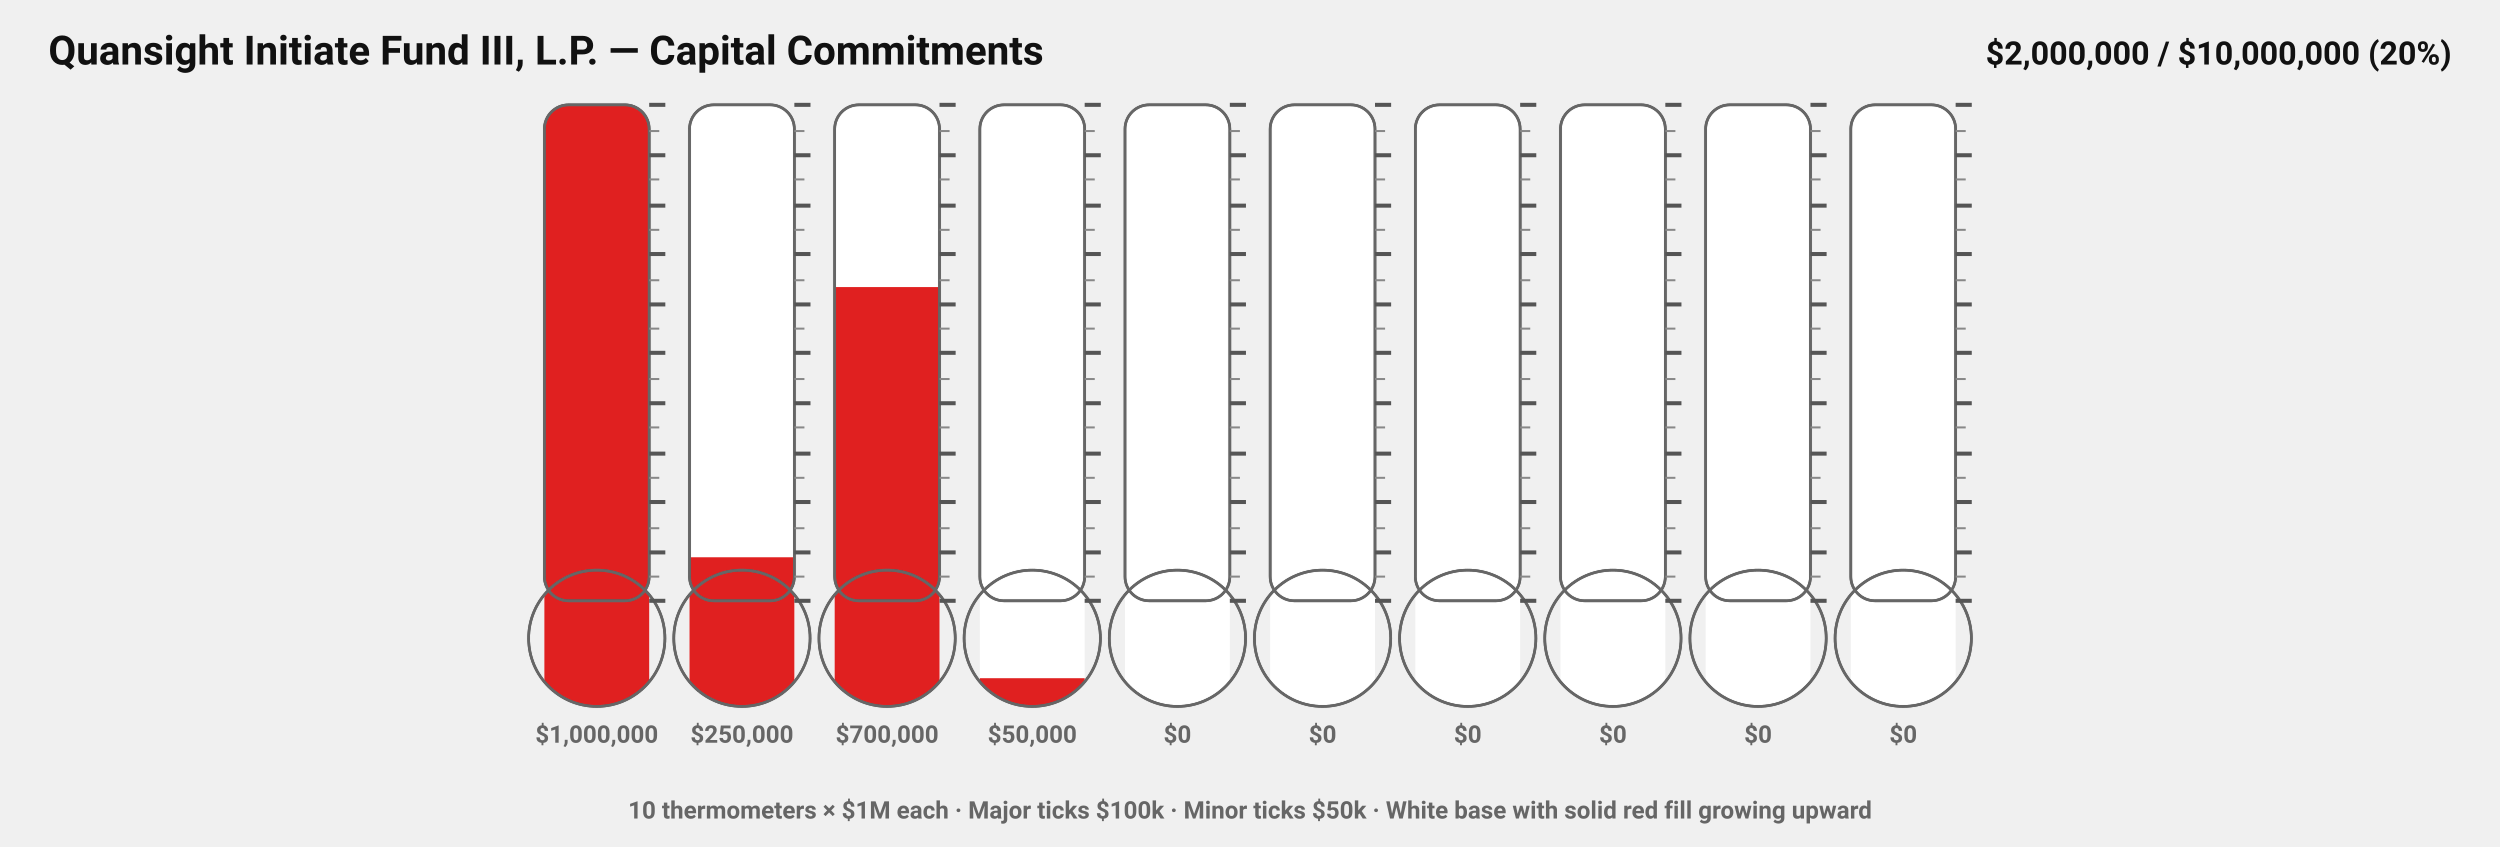
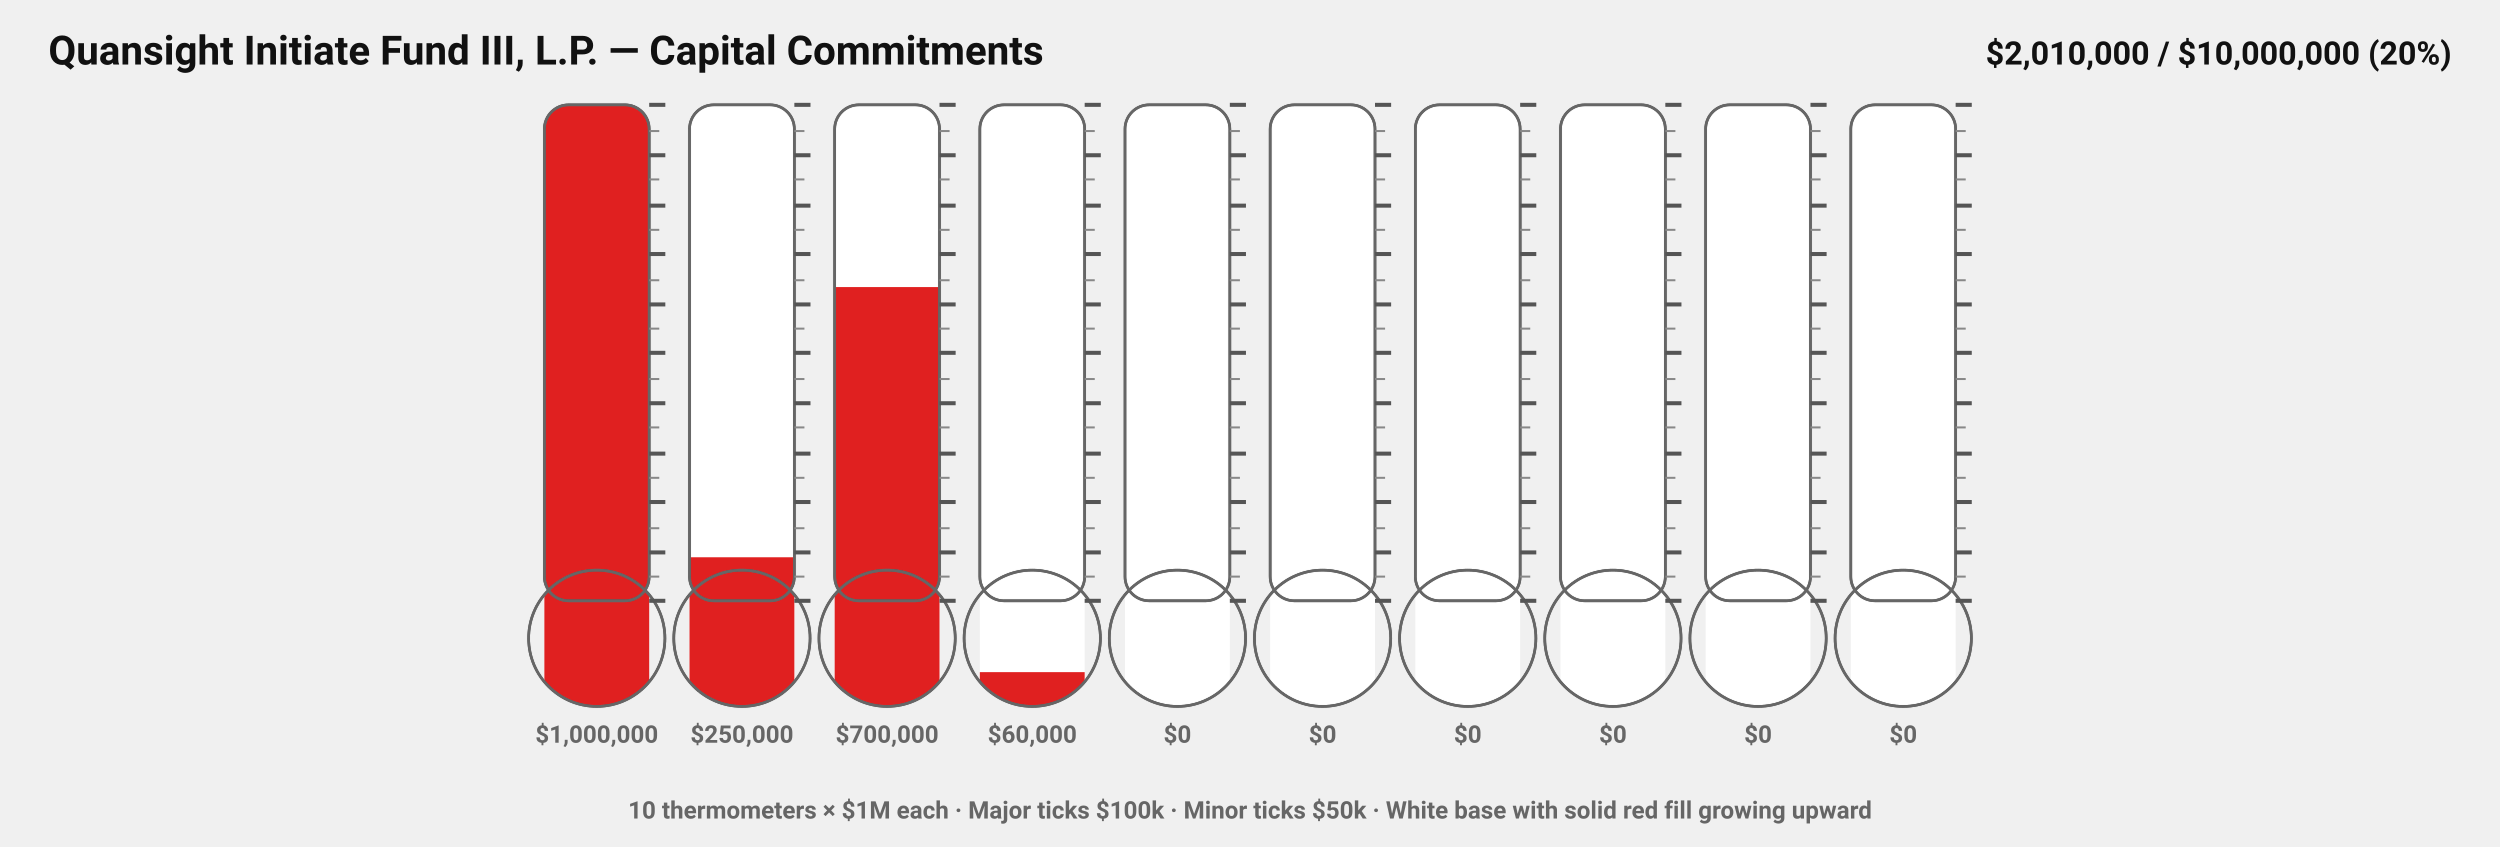
<svg xmlns="http://www.w3.org/2000/svg" width="1240" height="420" viewBox="0 0 1240 420">\n<defs>\n<style>.title{font:700 20px system-ui,-apple-system,Segoe UI,Roboto,sans-serif;fill:#111}.label{font:600 13px system-ui,-apple-system,Segoe UI,Roboto,sans-serif;fill:#222}.value{font:700 16px system-ui,-apple-system,Segoe UI,Roboto,sans-serif;fill:#111}.tickMajor{stroke:#555}.tickMinor{stroke:#888}.tube{fill:none;stroke:#666;stroke-width:1.3}.segLbl{font:600 12px system-ui,-apple-system,Segoe UI,Roboto,sans-serif;fill:#666}</style>\n<filter id="tubeFX" x="-25%" y="-25%" width="150%" height="150%" color-interpolation-filters="sRGB">
      <feGaussianBlur in="SourceAlpha" stdDeviation="1.0" result="blur" />
      <feOffset dy="0.5" result="offsetBlur" />
      <feComposite in="offsetBlur" in2="SourceAlpha" operator="arithmetic" k2="-1" k3="1" result="innerShadow" />
      <feColorMatrix in="innerShadow" type="matrix" values="0 0 0 0 0  0 0 0 0 0  0 0 0 0 0  0 0 0 0.30 0" result="innerShadowColor" />
      <feComposite in="SourceGraphic" in2="innerShadowColor" operator="over" result="withInner" />
      <feGaussianBlur in="withInner" stdDeviation="0.35" result="glow" />
      <feMerge>
        <feMergeNode in="glow" />
        <feMergeNode in="withInner" />
      </feMerge>
-     </filter>\n</defs>\n<text x="24" y="32" class="title">Quansight Initiate Fund III, L.P. — Capital Commitments</text>\n<text x="1216" y="32" class="value" text-anchor="end">$2,000,000 / $10,000,000 (20%)</text>\n<clipPath id="clipShape0">
+     </filter>\n</defs>\n<text x="24" y="32" class="title">Quansight Initiate Fund III, L.P. — Capital Commitments</text>\n<text x="1216" y="32" class="value" text-anchor="end">$2,010,000 / $10,000,000 (20%)</text>\n<clipPath id="clipShape0">
    <rect x="270" y="52" rx="12" ry="12" width="52" height="246" />
    <circle cx="296.0" cy="316.59" r="33.8" />
  </clipPath>\n<g clip-path="url(#clipShape0)">
    <rect x="270" y="52" width="52" height="298.39" fill="#ffffff" />
  </g>\n<clipPath id="clipLevel0">
    <rect x="268" y="52.39" width="56" height="298" />
  </clipPath>\n<g clip-path="url(#clipShape0)">
    <rect x="270" y="52" width="52" height="298.39" fill="#e02020" clip-path="url(#clipLevel0)" />
  </g>\n<g filter="url(#tubeFX)">
    <rect x="270" y="52" rx="12" ry="12" width="52" height="246" class="tube" />
    <circle cx="296.0" cy="316.59" r="33.8" class="tube" />
  </g>\n<line x1="322" y1="298" x2="330" y2="298" class="tickMajor" stroke-width="2" />\n<line x1="322" y1="274" x2="330" y2="274" class="tickMajor" stroke-width="2" />\n<line x1="322" y1="249" x2="330" y2="249" class="tickMajor" stroke-width="2" />\n<line x1="322" y1="225" x2="330" y2="225" class="tickMajor" stroke-width="2" />\n<line x1="322" y1="200" x2="330" y2="200" class="tickMajor" stroke-width="2" />\n<line x1="322" y1="175" x2="330" y2="175" class="tickMajor" stroke-width="2" />\n<line x1="322" y1="151" x2="330" y2="151" class="tickMajor" stroke-width="2" />\n<line x1="322" y1="126" x2="330" y2="126" class="tickMajor" stroke-width="2" />\n<line x1="322" y1="102" x2="330" y2="102" class="tickMajor" stroke-width="2" />\n<line x1="322" y1="77" x2="330" y2="77" class="tickMajor" stroke-width="2" />\n<line x1="322" y1="52" x2="330" y2="52" class="tickMajor" stroke-width="2" />\n<line x1="322" y1="286" x2="327" y2="286" class="tickMinor" stroke-width="1" />\n<line x1="322" y1="262" x2="327" y2="262" class="tickMinor" stroke-width="1" />\n<line x1="322" y1="237" x2="327" y2="237" class="tickMinor" stroke-width="1" />\n<line x1="322" y1="212" x2="327" y2="212" class="tickMinor" stroke-width="1" />\n<line x1="322" y1="188" x2="327" y2="188" class="tickMinor" stroke-width="1" />\n<line x1="322" y1="163" x2="327" y2="163" class="tickMinor" stroke-width="1" />\n<line x1="322" y1="139" x2="327" y2="139" class="tickMinor" stroke-width="1" />\n<line x1="322" y1="114" x2="327" y2="114" class="tickMinor" stroke-width="1" />\n<line x1="322" y1="89" x2="327" y2="89" class="tickMinor" stroke-width="1" />\n<line x1="322" y1="65" x2="327" y2="65" class="tickMinor" stroke-width="1" />\n<text x="296.0" y="368.39" class="segLbl" text-anchor="middle">$1,000,000</text>\n<clipPath id="clipShape1">
    <rect x="342" y="52" rx="12" ry="12" width="52" height="246" />
    <circle cx="368.0" cy="316.59" r="33.8" />
  </clipPath>\n<g clip-path="url(#clipShape1)">
    <rect x="342" y="52" width="52" height="298.39" fill="#ffffff" />
  </g>\n<clipPath id="clipLevel1">
    <rect x="340" y="276.39" width="56" height="74" />
  </clipPath>\n<g clip-path="url(#clipShape1)">
    <rect x="342" y="52" width="52" height="298.39" fill="#e02020" clip-path="url(#clipLevel1)" />
  </g>\n<g filter="url(#tubeFX)">
    <rect x="342" y="52" rx="12" ry="12" width="52" height="246" class="tube" />
    <circle cx="368.0" cy="316.59" r="33.8" class="tube" />
  </g>\n<line x1="394" y1="298" x2="402" y2="298" class="tickMajor" stroke-width="2" />\n<line x1="394" y1="274" x2="402" y2="274" class="tickMajor" stroke-width="2" />\n<line x1="394" y1="249" x2="402" y2="249" class="tickMajor" stroke-width="2" />\n<line x1="394" y1="225" x2="402" y2="225" class="tickMajor" stroke-width="2" />\n<line x1="394" y1="200" x2="402" y2="200" class="tickMajor" stroke-width="2" />\n<line x1="394" y1="175" x2="402" y2="175" class="tickMajor" stroke-width="2" />\n<line x1="394" y1="151" x2="402" y2="151" class="tickMajor" stroke-width="2" />\n<line x1="394" y1="126" x2="402" y2="126" class="tickMajor" stroke-width="2" />\n<line x1="394" y1="102" x2="402" y2="102" class="tickMajor" stroke-width="2" />\n<line x1="394" y1="77" x2="402" y2="77" class="tickMajor" stroke-width="2" />\n<line x1="394" y1="52" x2="402" y2="52" class="tickMajor" stroke-width="2" />\n<line x1="394" y1="286" x2="399" y2="286" class="tickMinor" stroke-width="1" />\n<line x1="394" y1="262" x2="399" y2="262" class="tickMinor" stroke-width="1" />\n<line x1="394" y1="237" x2="399" y2="237" class="tickMinor" stroke-width="1" />\n<line x1="394" y1="212" x2="399" y2="212" class="tickMinor" stroke-width="1" />\n<line x1="394" y1="188" x2="399" y2="188" class="tickMinor" stroke-width="1" />\n<line x1="394" y1="163" x2="399" y2="163" class="tickMinor" stroke-width="1" />\n<line x1="394" y1="139" x2="399" y2="139" class="tickMinor" stroke-width="1" />\n<line x1="394" y1="114" x2="399" y2="114" class="tickMinor" stroke-width="1" />\n<line x1="394" y1="89" x2="399" y2="89" class="tickMinor" stroke-width="1" />\n<line x1="394" y1="65" x2="399" y2="65" class="tickMinor" stroke-width="1" />\n<text x="368.0" y="368.39" class="segLbl" text-anchor="middle">$250,000</text>\n<clipPath id="clipShape2">
    <rect x="414" y="52" rx="12" ry="12" width="52" height="246" />
    <circle cx="440.0" cy="316.59" r="33.8" />
  </clipPath>\n<g clip-path="url(#clipShape2)">
    <rect x="414" y="52" width="52" height="298.39" fill="#ffffff" />
  </g>\n<clipPath id="clipLevel2">
    <rect x="412" y="142.39" width="56" height="208" />
  </clipPath>\n<g clip-path="url(#clipShape2)">
    <rect x="414" y="52" width="52" height="298.39" fill="#e02020" clip-path="url(#clipLevel2)" />
  </g>\n<g filter="url(#tubeFX)">
    <rect x="414" y="52" rx="12" ry="12" width="52" height="246" class="tube" />
    <circle cx="440.0" cy="316.59" r="33.8" class="tube" />
  </g>\n<line x1="466" y1="298" x2="474" y2="298" class="tickMajor" stroke-width="2" />\n<line x1="466" y1="274" x2="474" y2="274" class="tickMajor" stroke-width="2" />\n<line x1="466" y1="249" x2="474" y2="249" class="tickMajor" stroke-width="2" />\n<line x1="466" y1="225" x2="474" y2="225" class="tickMajor" stroke-width="2" />\n<line x1="466" y1="200" x2="474" y2="200" class="tickMajor" stroke-width="2" />\n<line x1="466" y1="175" x2="474" y2="175" class="tickMajor" stroke-width="2" />\n<line x1="466" y1="151" x2="474" y2="151" class="tickMajor" stroke-width="2" />\n<line x1="466" y1="126" x2="474" y2="126" class="tickMajor" stroke-width="2" />\n<line x1="466" y1="102" x2="474" y2="102" class="tickMajor" stroke-width="2" />\n<line x1="466" y1="77" x2="474" y2="77" class="tickMajor" stroke-width="2" />\n<line x1="466" y1="52" x2="474" y2="52" class="tickMajor" stroke-width="2" />\n<line x1="466" y1="286" x2="471" y2="286" class="tickMinor" stroke-width="1" />\n<line x1="466" y1="262" x2="471" y2="262" class="tickMinor" stroke-width="1" />\n<line x1="466" y1="237" x2="471" y2="237" class="tickMinor" stroke-width="1" />\n<line x1="466" y1="212" x2="471" y2="212" class="tickMinor" stroke-width="1" />\n<line x1="466" y1="188" x2="471" y2="188" class="tickMinor" stroke-width="1" />\n<line x1="466" y1="163" x2="471" y2="163" class="tickMinor" stroke-width="1" />\n<line x1="466" y1="139" x2="471" y2="139" class="tickMinor" stroke-width="1" />\n<line x1="466" y1="114" x2="471" y2="114" class="tickMinor" stroke-width="1" />\n<line x1="466" y1="89" x2="471" y2="89" class="tickMinor" stroke-width="1" />\n<line x1="466" y1="65" x2="471" y2="65" class="tickMinor" stroke-width="1" />\n<text x="440.0" y="368.39" class="segLbl" text-anchor="middle">$700,000</text>\n<clipPath id="clipShape3">
    <rect x="486" y="52" rx="12" ry="12" width="52" height="246" />
    <circle cx="512.0" cy="316.59" r="33.8" />
  </clipPath>\n<g clip-path="url(#clipShape3)">
    <rect x="486" y="52" width="52" height="298.39" fill="#ffffff" />
  </g>\n<clipPath id="clipLevel3">
-     <rect x="484" y="336.39" width="56" height="14" />
+     <rect x="484" y="333.39" width="56" height="17" />
  </clipPath>\n<g clip-path="url(#clipShape3)">
    <rect x="486" y="52" width="52" height="298.39" fill="#e02020" clip-path="url(#clipLevel3)" />
  </g>\n<g filter="url(#tubeFX)">
    <rect x="486" y="52" rx="12" ry="12" width="52" height="246" class="tube" />
    <circle cx="512.0" cy="316.59" r="33.8" class="tube" />
-   </g>\n<line x1="538" y1="298" x2="546" y2="298" class="tickMajor" stroke-width="2" />\n<line x1="538" y1="274" x2="546" y2="274" class="tickMajor" stroke-width="2" />\n<line x1="538" y1="249" x2="546" y2="249" class="tickMajor" stroke-width="2" />\n<line x1="538" y1="225" x2="546" y2="225" class="tickMajor" stroke-width="2" />\n<line x1="538" y1="200" x2="546" y2="200" class="tickMajor" stroke-width="2" />\n<line x1="538" y1="175" x2="546" y2="175" class="tickMajor" stroke-width="2" />\n<line x1="538" y1="151" x2="546" y2="151" class="tickMajor" stroke-width="2" />\n<line x1="538" y1="126" x2="546" y2="126" class="tickMajor" stroke-width="2" />\n<line x1="538" y1="102" x2="546" y2="102" class="tickMajor" stroke-width="2" />\n<line x1="538" y1="77" x2="546" y2="77" class="tickMajor" stroke-width="2" />\n<line x1="538" y1="52" x2="546" y2="52" class="tickMajor" stroke-width="2" />\n<line x1="538" y1="286" x2="543" y2="286" class="tickMinor" stroke-width="1" />\n<line x1="538" y1="262" x2="543" y2="262" class="tickMinor" stroke-width="1" />\n<line x1="538" y1="237" x2="543" y2="237" class="tickMinor" stroke-width="1" />\n<line x1="538" y1="212" x2="543" y2="212" class="tickMinor" stroke-width="1" />\n<line x1="538" y1="188" x2="543" y2="188" class="tickMinor" stroke-width="1" />\n<line x1="538" y1="163" x2="543" y2="163" class="tickMinor" stroke-width="1" />\n<line x1="538" y1="139" x2="543" y2="139" class="tickMinor" stroke-width="1" />\n<line x1="538" y1="114" x2="543" y2="114" class="tickMinor" stroke-width="1" />\n<line x1="538" y1="89" x2="543" y2="89" class="tickMinor" stroke-width="1" />\n<line x1="538" y1="65" x2="543" y2="65" class="tickMinor" stroke-width="1" />\n<text x="512.0" y="368.39" class="segLbl" text-anchor="middle">$50,000</text>\n<clipPath id="clipShape4">
+   </g>\n<line x1="538" y1="298" x2="546" y2="298" class="tickMajor" stroke-width="2" />\n<line x1="538" y1="274" x2="546" y2="274" class="tickMajor" stroke-width="2" />\n<line x1="538" y1="249" x2="546" y2="249" class="tickMajor" stroke-width="2" />\n<line x1="538" y1="225" x2="546" y2="225" class="tickMajor" stroke-width="2" />\n<line x1="538" y1="200" x2="546" y2="200" class="tickMajor" stroke-width="2" />\n<line x1="538" y1="175" x2="546" y2="175" class="tickMajor" stroke-width="2" />\n<line x1="538" y1="151" x2="546" y2="151" class="tickMajor" stroke-width="2" />\n<line x1="538" y1="126" x2="546" y2="126" class="tickMajor" stroke-width="2" />\n<line x1="538" y1="102" x2="546" y2="102" class="tickMajor" stroke-width="2" />\n<line x1="538" y1="77" x2="546" y2="77" class="tickMajor" stroke-width="2" />\n<line x1="538" y1="52" x2="546" y2="52" class="tickMajor" stroke-width="2" />\n<line x1="538" y1="286" x2="543" y2="286" class="tickMinor" stroke-width="1" />\n<line x1="538" y1="262" x2="543" y2="262" class="tickMinor" stroke-width="1" />\n<line x1="538" y1="237" x2="543" y2="237" class="tickMinor" stroke-width="1" />\n<line x1="538" y1="212" x2="543" y2="212" class="tickMinor" stroke-width="1" />\n<line x1="538" y1="188" x2="543" y2="188" class="tickMinor" stroke-width="1" />\n<line x1="538" y1="163" x2="543" y2="163" class="tickMinor" stroke-width="1" />\n<line x1="538" y1="139" x2="543" y2="139" class="tickMinor" stroke-width="1" />\n<line x1="538" y1="114" x2="543" y2="114" class="tickMinor" stroke-width="1" />\n<line x1="538" y1="89" x2="543" y2="89" class="tickMinor" stroke-width="1" />\n<line x1="538" y1="65" x2="543" y2="65" class="tickMinor" stroke-width="1" />\n<text x="512.0" y="368.39" class="segLbl" text-anchor="middle">$60,000</text>\n<clipPath id="clipShape4">
    <rect x="558" y="52" rx="12" ry="12" width="52" height="246" />
    <circle cx="584.0" cy="316.59" r="33.8" />
  </clipPath>\n<g clip-path="url(#clipShape4)">
    <rect x="558" y="52" width="52" height="298.39" fill="#ffffff" />
  </g>\n<clipPath id="clipLevel4">
    <rect x="556" y="350.39" width="56" height="0" />
  </clipPath>\n<g clip-path="url(#clipShape4)">
    <rect x="558" y="52" width="52" height="298.39" fill="#e02020" clip-path="url(#clipLevel4)" />
  </g>\n<g filter="url(#tubeFX)">
    <rect x="558" y="52" rx="12" ry="12" width="52" height="246" class="tube" />
    <circle cx="584.0" cy="316.59" r="33.8" class="tube" />
  </g>\n<line x1="610" y1="298" x2="618" y2="298" class="tickMajor" stroke-width="2" />\n<line x1="610" y1="274" x2="618" y2="274" class="tickMajor" stroke-width="2" />\n<line x1="610" y1="249" x2="618" y2="249" class="tickMajor" stroke-width="2" />\n<line x1="610" y1="225" x2="618" y2="225" class="tickMajor" stroke-width="2" />\n<line x1="610" y1="200" x2="618" y2="200" class="tickMajor" stroke-width="2" />\n<line x1="610" y1="175" x2="618" y2="175" class="tickMajor" stroke-width="2" />\n<line x1="610" y1="151" x2="618" y2="151" class="tickMajor" stroke-width="2" />\n<line x1="610" y1="126" x2="618" y2="126" class="tickMajor" stroke-width="2" />\n<line x1="610" y1="102" x2="618" y2="102" class="tickMajor" stroke-width="2" />\n<line x1="610" y1="77" x2="618" y2="77" class="tickMajor" stroke-width="2" />\n<line x1="610" y1="52" x2="618" y2="52" class="tickMajor" stroke-width="2" />\n<line x1="610" y1="286" x2="615" y2="286" class="tickMinor" stroke-width="1" />\n<line x1="610" y1="262" x2="615" y2="262" class="tickMinor" stroke-width="1" />\n<line x1="610" y1="237" x2="615" y2="237" class="tickMinor" stroke-width="1" />\n<line x1="610" y1="212" x2="615" y2="212" class="tickMinor" stroke-width="1" />\n<line x1="610" y1="188" x2="615" y2="188" class="tickMinor" stroke-width="1" />\n<line x1="610" y1="163" x2="615" y2="163" class="tickMinor" stroke-width="1" />\n<line x1="610" y1="139" x2="615" y2="139" class="tickMinor" stroke-width="1" />\n<line x1="610" y1="114" x2="615" y2="114" class="tickMinor" stroke-width="1" />\n<line x1="610" y1="89" x2="615" y2="89" class="tickMinor" stroke-width="1" />\n<line x1="610" y1="65" x2="615" y2="65" class="tickMinor" stroke-width="1" />\n<text x="584.0" y="368.39" class="segLbl" text-anchor="middle">$0</text>\n<clipPath id="clipShape5">
    <rect x="630" y="52" rx="12" ry="12" width="52" height="246" />
    <circle cx="656.0" cy="316.59" r="33.8" />
  </clipPath>\n<g clip-path="url(#clipShape5)">
    <rect x="630" y="52" width="52" height="298.39" fill="#ffffff" />
  </g>\n<clipPath id="clipLevel5">
    <rect x="628" y="350.39" width="56" height="0" />
  </clipPath>\n<g clip-path="url(#clipShape5)">
    <rect x="630" y="52" width="52" height="298.39" fill="#e02020" clip-path="url(#clipLevel5)" />
  </g>\n<g filter="url(#tubeFX)">
    <rect x="630" y="52" rx="12" ry="12" width="52" height="246" class="tube" />
    <circle cx="656.0" cy="316.59" r="33.8" class="tube" />
  </g>\n<line x1="682" y1="298" x2="690" y2="298" class="tickMajor" stroke-width="2" />\n<line x1="682" y1="274" x2="690" y2="274" class="tickMajor" stroke-width="2" />\n<line x1="682" y1="249" x2="690" y2="249" class="tickMajor" stroke-width="2" />\n<line x1="682" y1="225" x2="690" y2="225" class="tickMajor" stroke-width="2" />\n<line x1="682" y1="200" x2="690" y2="200" class="tickMajor" stroke-width="2" />\n<line x1="682" y1="175" x2="690" y2="175" class="tickMajor" stroke-width="2" />\n<line x1="682" y1="151" x2="690" y2="151" class="tickMajor" stroke-width="2" />\n<line x1="682" y1="126" x2="690" y2="126" class="tickMajor" stroke-width="2" />\n<line x1="682" y1="102" x2="690" y2="102" class="tickMajor" stroke-width="2" />\n<line x1="682" y1="77" x2="690" y2="77" class="tickMajor" stroke-width="2" />\n<line x1="682" y1="52" x2="690" y2="52" class="tickMajor" stroke-width="2" />\n<line x1="682" y1="286" x2="687" y2="286" class="tickMinor" stroke-width="1" />\n<line x1="682" y1="262" x2="687" y2="262" class="tickMinor" stroke-width="1" />\n<line x1="682" y1="237" x2="687" y2="237" class="tickMinor" stroke-width="1" />\n<line x1="682" y1="212" x2="687" y2="212" class="tickMinor" stroke-width="1" />\n<line x1="682" y1="188" x2="687" y2="188" class="tickMinor" stroke-width="1" />\n<line x1="682" y1="163" x2="687" y2="163" class="tickMinor" stroke-width="1" />\n<line x1="682" y1="139" x2="687" y2="139" class="tickMinor" stroke-width="1" />\n<line x1="682" y1="114" x2="687" y2="114" class="tickMinor" stroke-width="1" />\n<line x1="682" y1="89" x2="687" y2="89" class="tickMinor" stroke-width="1" />\n<line x1="682" y1="65" x2="687" y2="65" class="tickMinor" stroke-width="1" />\n<text x="656.0" y="368.39" class="segLbl" text-anchor="middle">$0</text>\n<clipPath id="clipShape6">
    <rect x="702" y="52" rx="12" ry="12" width="52" height="246" />
    <circle cx="728.0" cy="316.59" r="33.8" />
  </clipPath>\n<g clip-path="url(#clipShape6)">
    <rect x="702" y="52" width="52" height="298.39" fill="#ffffff" />
  </g>\n<clipPath id="clipLevel6">
    <rect x="700" y="350.39" width="56" height="0" />
  </clipPath>\n<g clip-path="url(#clipShape6)">
    <rect x="702" y="52" width="52" height="298.39" fill="#e02020" clip-path="url(#clipLevel6)" />
  </g>\n<g filter="url(#tubeFX)">
    <rect x="702" y="52" rx="12" ry="12" width="52" height="246" class="tube" />
    <circle cx="728.0" cy="316.59" r="33.8" class="tube" />
  </g>\n<line x1="754" y1="298" x2="762" y2="298" class="tickMajor" stroke-width="2" />\n<line x1="754" y1="274" x2="762" y2="274" class="tickMajor" stroke-width="2" />\n<line x1="754" y1="249" x2="762" y2="249" class="tickMajor" stroke-width="2" />\n<line x1="754" y1="225" x2="762" y2="225" class="tickMajor" stroke-width="2" />\n<line x1="754" y1="200" x2="762" y2="200" class="tickMajor" stroke-width="2" />\n<line x1="754" y1="175" x2="762" y2="175" class="tickMajor" stroke-width="2" />\n<line x1="754" y1="151" x2="762" y2="151" class="tickMajor" stroke-width="2" />\n<line x1="754" y1="126" x2="762" y2="126" class="tickMajor" stroke-width="2" />\n<line x1="754" y1="102" x2="762" y2="102" class="tickMajor" stroke-width="2" />\n<line x1="754" y1="77" x2="762" y2="77" class="tickMajor" stroke-width="2" />\n<line x1="754" y1="52" x2="762" y2="52" class="tickMajor" stroke-width="2" />\n<line x1="754" y1="286" x2="759" y2="286" class="tickMinor" stroke-width="1" />\n<line x1="754" y1="262" x2="759" y2="262" class="tickMinor" stroke-width="1" />\n<line x1="754" y1="237" x2="759" y2="237" class="tickMinor" stroke-width="1" />\n<line x1="754" y1="212" x2="759" y2="212" class="tickMinor" stroke-width="1" />\n<line x1="754" y1="188" x2="759" y2="188" class="tickMinor" stroke-width="1" />\n<line x1="754" y1="163" x2="759" y2="163" class="tickMinor" stroke-width="1" />\n<line x1="754" y1="139" x2="759" y2="139" class="tickMinor" stroke-width="1" />\n<line x1="754" y1="114" x2="759" y2="114" class="tickMinor" stroke-width="1" />\n<line x1="754" y1="89" x2="759" y2="89" class="tickMinor" stroke-width="1" />\n<line x1="754" y1="65" x2="759" y2="65" class="tickMinor" stroke-width="1" />\n<text x="728.0" y="368.39" class="segLbl" text-anchor="middle">$0</text>\n<clipPath id="clipShape7">
    <rect x="774" y="52" rx="12" ry="12" width="52" height="246" />
    <circle cx="800.0" cy="316.59" r="33.8" />
  </clipPath>\n<g clip-path="url(#clipShape7)">
    <rect x="774" y="52" width="52" height="298.39" fill="#ffffff" />
  </g>\n<clipPath id="clipLevel7">
    <rect x="772" y="350.39" width="56" height="0" />
  </clipPath>\n<g clip-path="url(#clipShape7)">
    <rect x="774" y="52" width="52" height="298.39" fill="#e02020" clip-path="url(#clipLevel7)" />
  </g>\n<g filter="url(#tubeFX)">
    <rect x="774" y="52" rx="12" ry="12" width="52" height="246" class="tube" />
    <circle cx="800.0" cy="316.59" r="33.8" class="tube" />
  </g>\n<line x1="826" y1="298" x2="834" y2="298" class="tickMajor" stroke-width="2" />\n<line x1="826" y1="274" x2="834" y2="274" class="tickMajor" stroke-width="2" />\n<line x1="826" y1="249" x2="834" y2="249" class="tickMajor" stroke-width="2" />\n<line x1="826" y1="225" x2="834" y2="225" class="tickMajor" stroke-width="2" />\n<line x1="826" y1="200" x2="834" y2="200" class="tickMajor" stroke-width="2" />\n<line x1="826" y1="175" x2="834" y2="175" class="tickMajor" stroke-width="2" />\n<line x1="826" y1="151" x2="834" y2="151" class="tickMajor" stroke-width="2" />\n<line x1="826" y1="126" x2="834" y2="126" class="tickMajor" stroke-width="2" />\n<line x1="826" y1="102" x2="834" y2="102" class="tickMajor" stroke-width="2" />\n<line x1="826" y1="77" x2="834" y2="77" class="tickMajor" stroke-width="2" />\n<line x1="826" y1="52" x2="834" y2="52" class="tickMajor" stroke-width="2" />\n<line x1="826" y1="286" x2="831" y2="286" class="tickMinor" stroke-width="1" />\n<line x1="826" y1="262" x2="831" y2="262" class="tickMinor" stroke-width="1" />\n<line x1="826" y1="237" x2="831" y2="237" class="tickMinor" stroke-width="1" />\n<line x1="826" y1="212" x2="831" y2="212" class="tickMinor" stroke-width="1" />\n<line x1="826" y1="188" x2="831" y2="188" class="tickMinor" stroke-width="1" />\n<line x1="826" y1="163" x2="831" y2="163" class="tickMinor" stroke-width="1" />\n<line x1="826" y1="139" x2="831" y2="139" class="tickMinor" stroke-width="1" />\n<line x1="826" y1="114" x2="831" y2="114" class="tickMinor" stroke-width="1" />\n<line x1="826" y1="89" x2="831" y2="89" class="tickMinor" stroke-width="1" />\n<line x1="826" y1="65" x2="831" y2="65" class="tickMinor" stroke-width="1" />\n<text x="800.0" y="368.39" class="segLbl" text-anchor="middle">$0</text>\n<clipPath id="clipShape8">
    <rect x="846" y="52" rx="12" ry="12" width="52" height="246" />
    <circle cx="872.0" cy="316.59" r="33.8" />
  </clipPath>\n<g clip-path="url(#clipShape8)">
    <rect x="846" y="52" width="52" height="298.39" fill="#ffffff" />
  </g>\n<clipPath id="clipLevel8">
    <rect x="844" y="350.39" width="56" height="0" />
  </clipPath>\n<g clip-path="url(#clipShape8)">
    <rect x="846" y="52" width="52" height="298.39" fill="#e02020" clip-path="url(#clipLevel8)" />
  </g>\n<g filter="url(#tubeFX)">
    <rect x="846" y="52" rx="12" ry="12" width="52" height="246" class="tube" />
    <circle cx="872.0" cy="316.59" r="33.8" class="tube" />
  </g>\n<line x1="898" y1="298" x2="906" y2="298" class="tickMajor" stroke-width="2" />\n<line x1="898" y1="274" x2="906" y2="274" class="tickMajor" stroke-width="2" />\n<line x1="898" y1="249" x2="906" y2="249" class="tickMajor" stroke-width="2" />\n<line x1="898" y1="225" x2="906" y2="225" class="tickMajor" stroke-width="2" />\n<line x1="898" y1="200" x2="906" y2="200" class="tickMajor" stroke-width="2" />\n<line x1="898" y1="175" x2="906" y2="175" class="tickMajor" stroke-width="2" />\n<line x1="898" y1="151" x2="906" y2="151" class="tickMajor" stroke-width="2" />\n<line x1="898" y1="126" x2="906" y2="126" class="tickMajor" stroke-width="2" />\n<line x1="898" y1="102" x2="906" y2="102" class="tickMajor" stroke-width="2" />\n<line x1="898" y1="77" x2="906" y2="77" class="tickMajor" stroke-width="2" />\n<line x1="898" y1="52" x2="906" y2="52" class="tickMajor" stroke-width="2" />\n<line x1="898" y1="286" x2="903" y2="286" class="tickMinor" stroke-width="1" />\n<line x1="898" y1="262" x2="903" y2="262" class="tickMinor" stroke-width="1" />\n<line x1="898" y1="237" x2="903" y2="237" class="tickMinor" stroke-width="1" />\n<line x1="898" y1="212" x2="903" y2="212" class="tickMinor" stroke-width="1" />\n<line x1="898" y1="188" x2="903" y2="188" class="tickMinor" stroke-width="1" />\n<line x1="898" y1="163" x2="903" y2="163" class="tickMinor" stroke-width="1" />\n<line x1="898" y1="139" x2="903" y2="139" class="tickMinor" stroke-width="1" />\n<line x1="898" y1="114" x2="903" y2="114" class="tickMinor" stroke-width="1" />\n<line x1="898" y1="89" x2="903" y2="89" class="tickMinor" stroke-width="1" />\n<line x1="898" y1="65" x2="903" y2="65" class="tickMinor" stroke-width="1" />\n<text x="872.0" y="368.39" class="segLbl" text-anchor="middle">$0</text>\n<clipPath id="clipShape9">
    <rect x="918" y="52" rx="12" ry="12" width="52" height="246" />
    <circle cx="944.0" cy="316.59" r="33.8" />
  </clipPath>\n<g clip-path="url(#clipShape9)">
    <rect x="918" y="52" width="52" height="298.39" fill="#ffffff" />
  </g>\n<clipPath id="clipLevel9">
    <rect x="916" y="350.39" width="56" height="0" />
  </clipPath>\n<g clip-path="url(#clipShape9)">
    <rect x="918" y="52" width="52" height="298.39" fill="#e02020" clip-path="url(#clipLevel9)" />
  </g>\n<g filter="url(#tubeFX)">
    <rect x="918" y="52" rx="12" ry="12" width="52" height="246" class="tube" />
    <circle cx="944.0" cy="316.59" r="33.8" class="tube" />
  </g>\n<line x1="970" y1="298" x2="978" y2="298" class="tickMajor" stroke-width="2" />\n<line x1="970" y1="274" x2="978" y2="274" class="tickMajor" stroke-width="2" />\n<line x1="970" y1="249" x2="978" y2="249" class="tickMajor" stroke-width="2" />\n<line x1="970" y1="225" x2="978" y2="225" class="tickMajor" stroke-width="2" />\n<line x1="970" y1="200" x2="978" y2="200" class="tickMajor" stroke-width="2" />\n<line x1="970" y1="175" x2="978" y2="175" class="tickMajor" stroke-width="2" />\n<line x1="970" y1="151" x2="978" y2="151" class="tickMajor" stroke-width="2" />\n<line x1="970" y1="126" x2="978" y2="126" class="tickMajor" stroke-width="2" />\n<line x1="970" y1="102" x2="978" y2="102" class="tickMajor" stroke-width="2" />\n<line x1="970" y1="77" x2="978" y2="77" class="tickMajor" stroke-width="2" />\n<line x1="970" y1="52" x2="978" y2="52" class="tickMajor" stroke-width="2" />\n<line x1="970" y1="286" x2="975" y2="286" class="tickMinor" stroke-width="1" />\n<line x1="970" y1="262" x2="975" y2="262" class="tickMinor" stroke-width="1" />\n<line x1="970" y1="237" x2="975" y2="237" class="tickMinor" stroke-width="1" />\n<line x1="970" y1="212" x2="975" y2="212" class="tickMinor" stroke-width="1" />\n<line x1="970" y1="188" x2="975" y2="188" class="tickMinor" stroke-width="1" />\n<line x1="970" y1="163" x2="975" y2="163" class="tickMinor" stroke-width="1" />\n<line x1="970" y1="139" x2="975" y2="139" class="tickMinor" stroke-width="1" />\n<line x1="970" y1="114" x2="975" y2="114" class="tickMinor" stroke-width="1" />\n<line x1="970" y1="89" x2="975" y2="89" class="tickMinor" stroke-width="1" />\n<line x1="970" y1="65" x2="975" y2="65" class="tickMinor" stroke-width="1" />\n<text x="944.0" y="368.39" class="segLbl" text-anchor="middle">$0</text>\n<text x="620.0" y="406" class="segLbl" text-anchor="middle">10 thermometers × $1M each · Major ticks $100k · Minor ticks $50k · White base with solid red fill growing upward</text>\n</svg>
